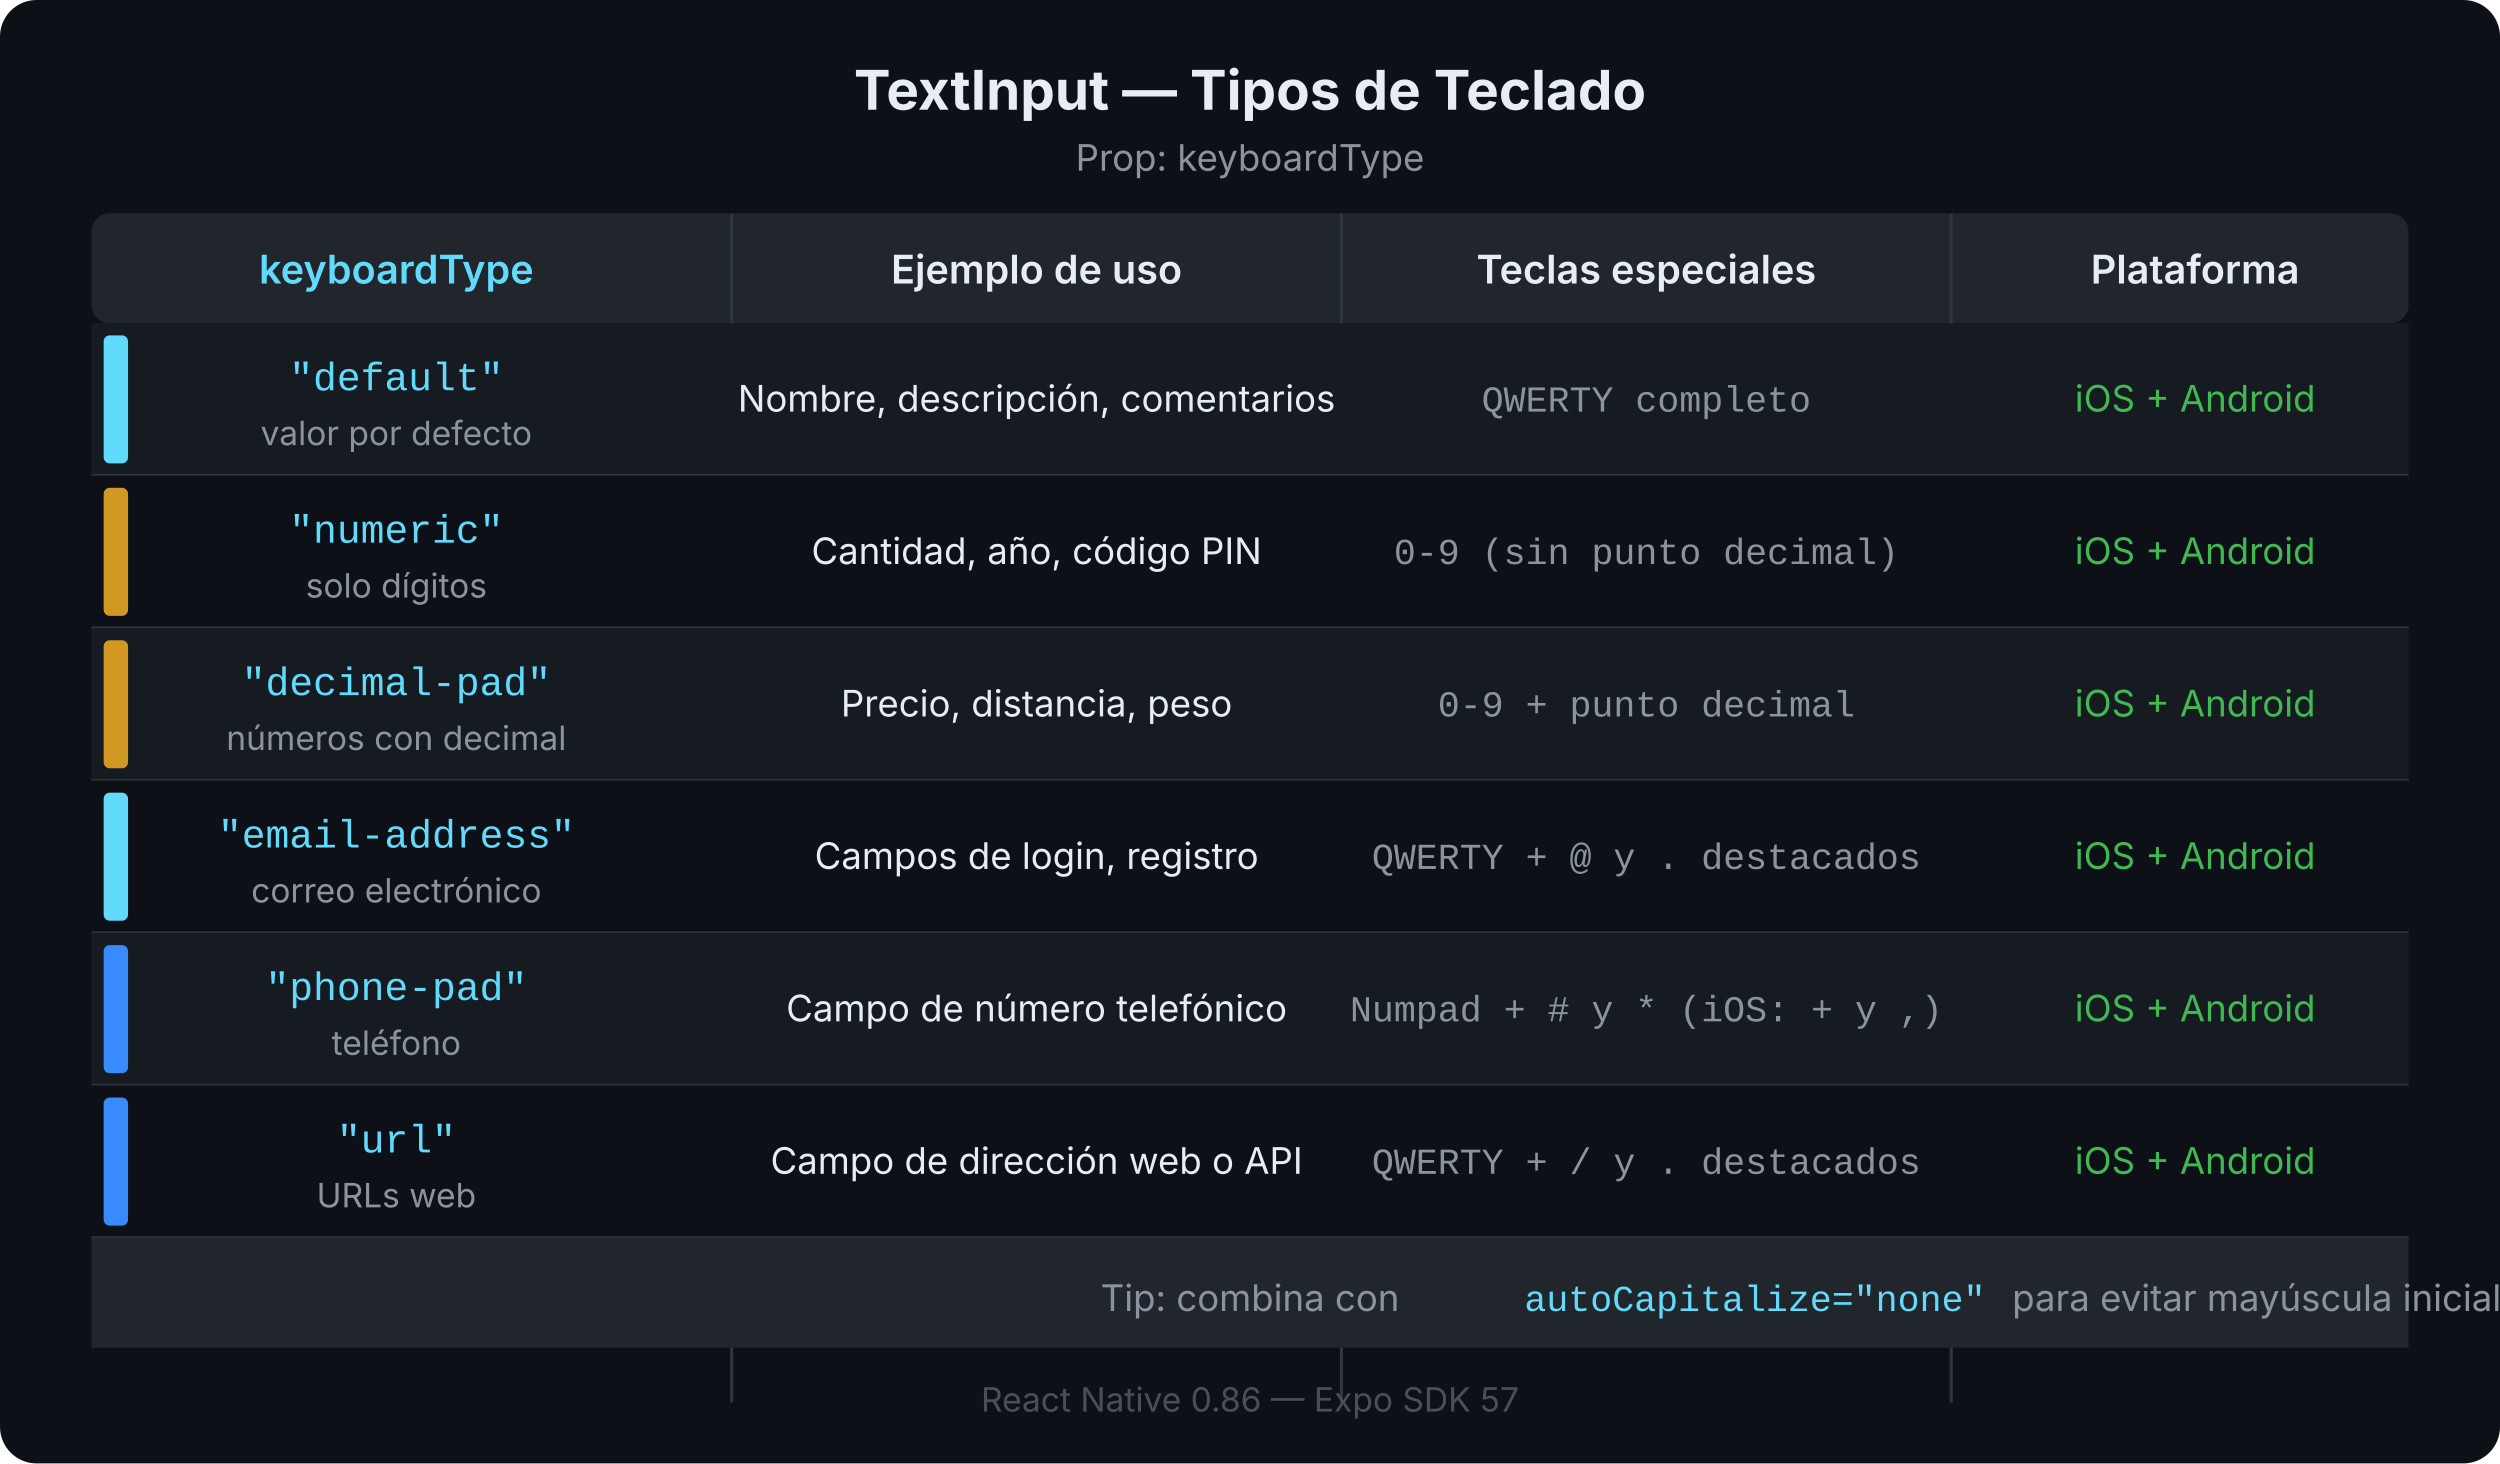
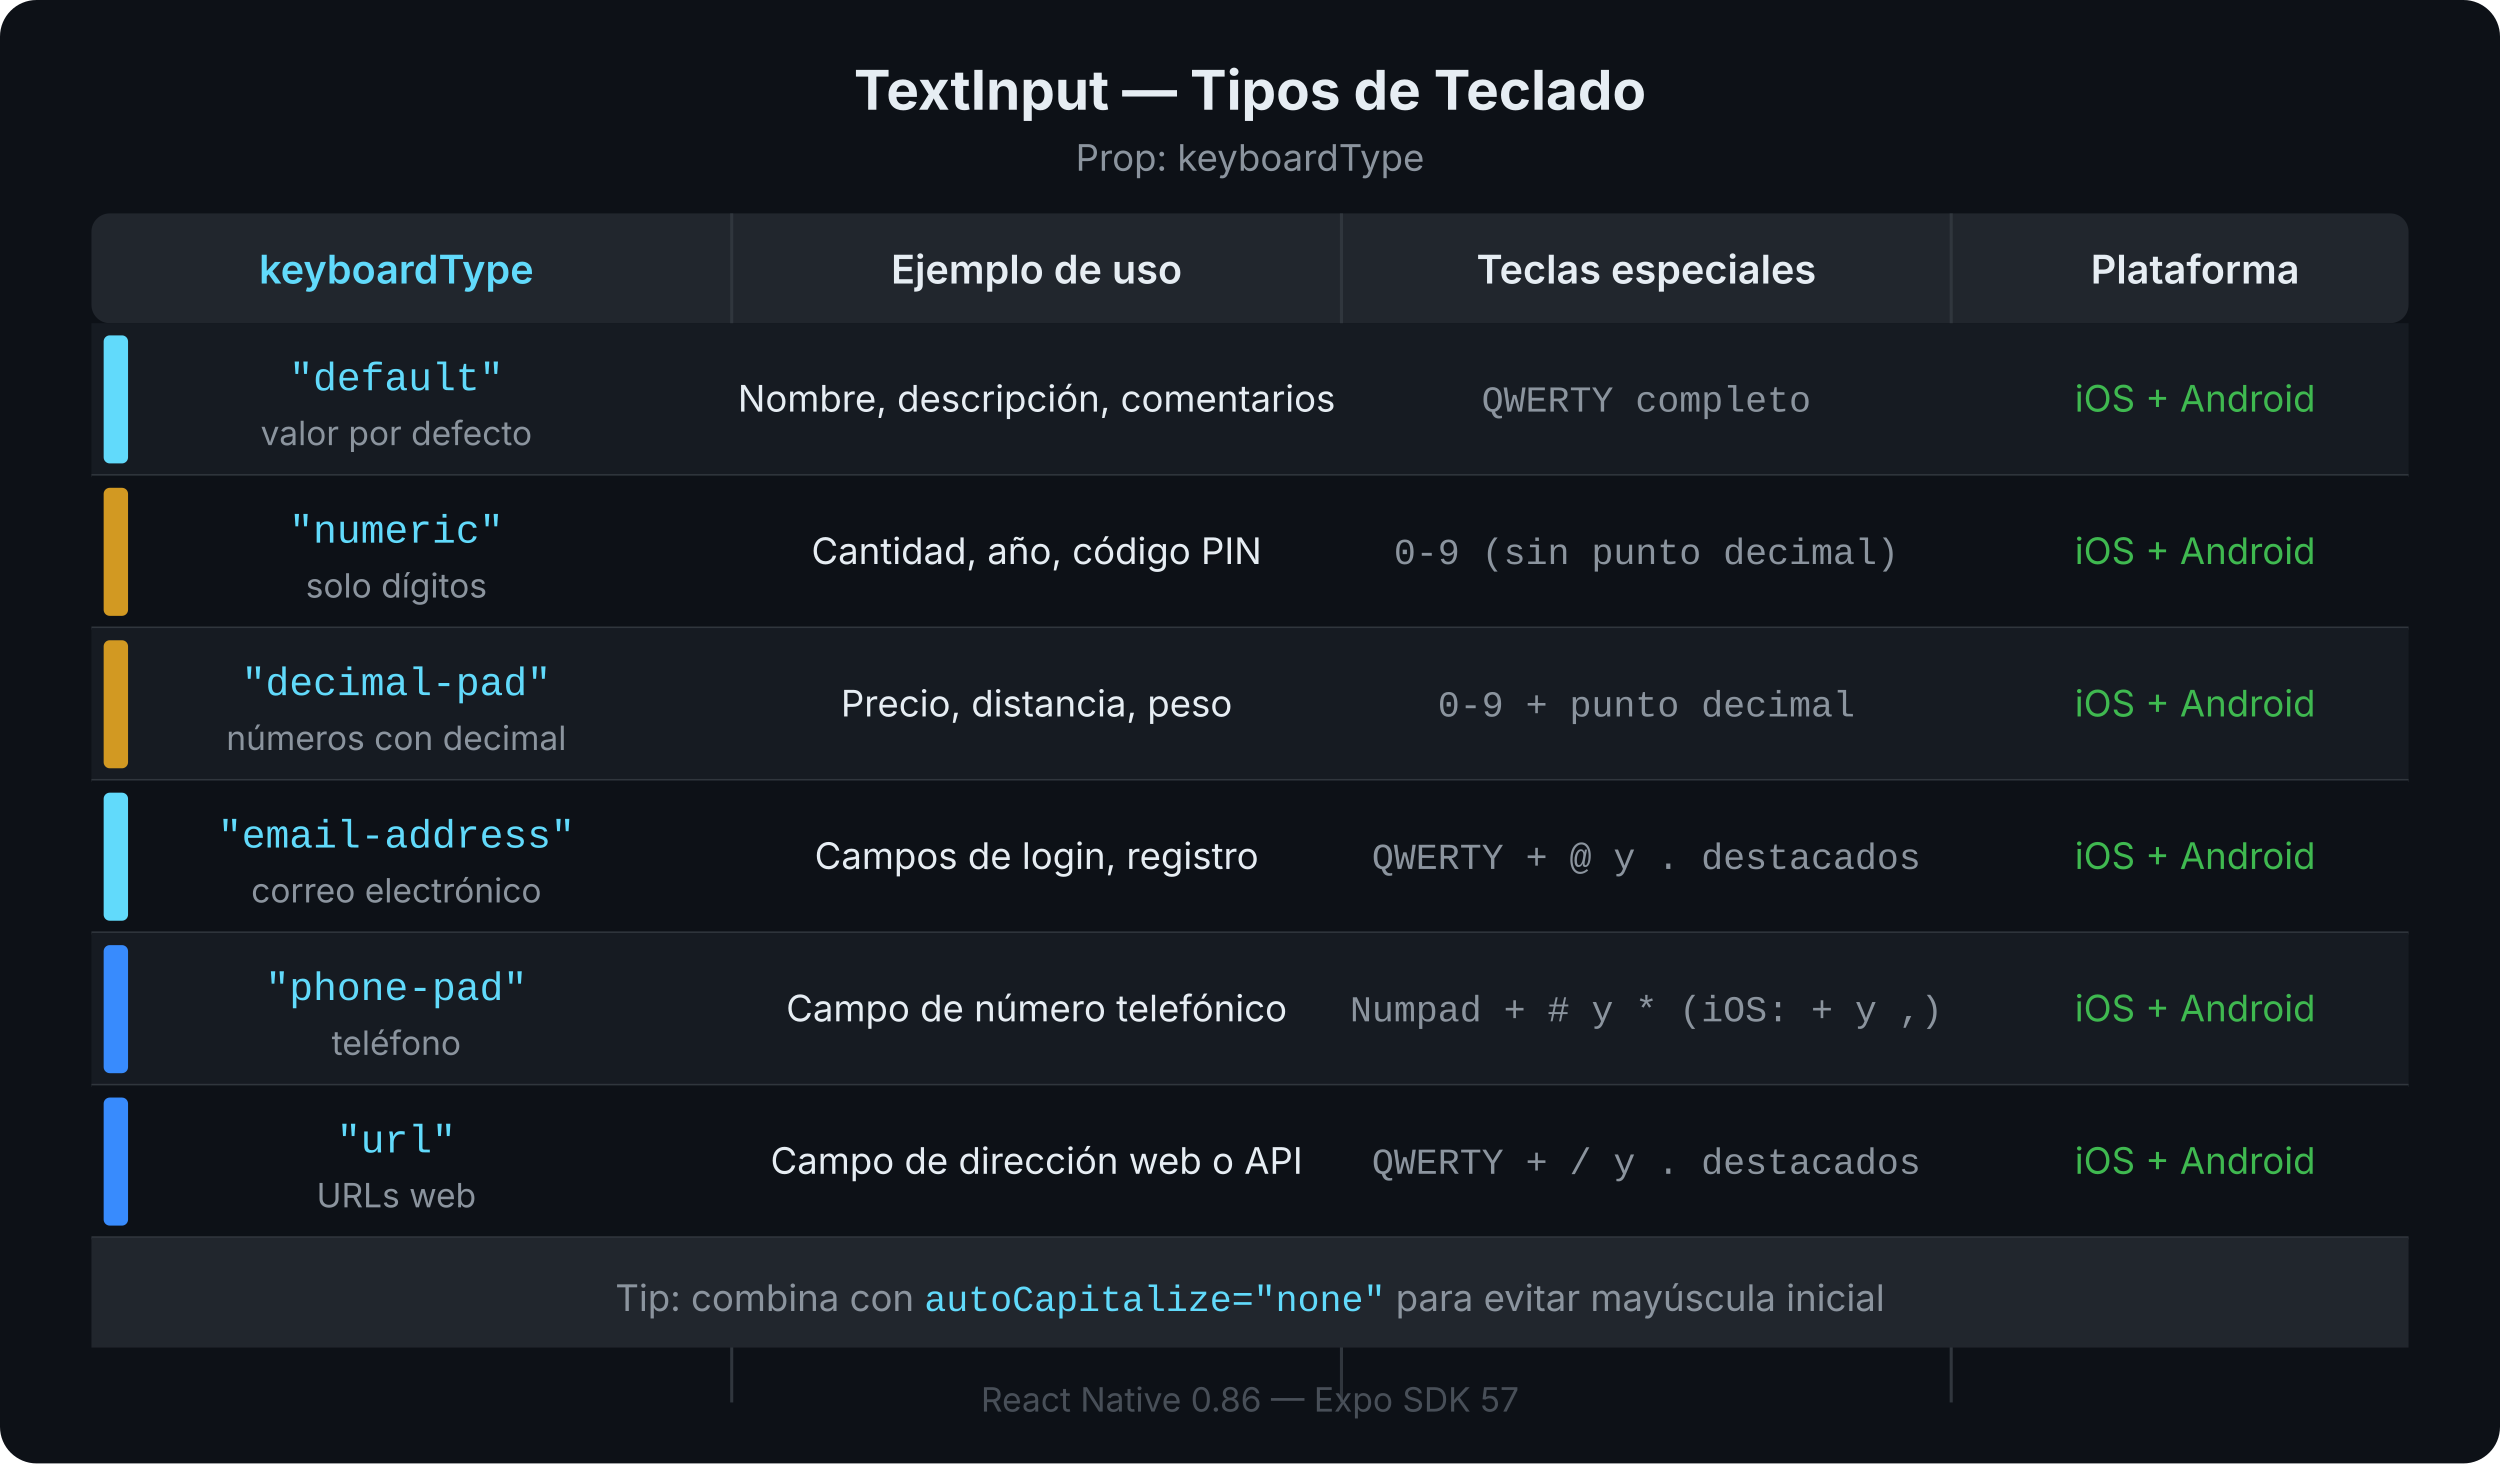
<svg xmlns="http://www.w3.org/2000/svg" viewBox="0 0 820 480" width="820" height="480" role="img" aria-labelledby="title desc">
  <rect width="820" height="480" fill="#0d1117" rx="12" />
  <text x="410" y="36" font-family="system-ui, -apple-system, sans-serif" font-size="18" font-weight="700" fill="#e6edf3" text-anchor="middle">TextInput — Tipos de Teclado</text>
  <text x="410" y="56" font-family="system-ui, -apple-system, sans-serif" font-size="12" fill="#8b949e" text-anchor="middle">Prop: keyboardType</text>
  <rect x="30" y="70" width="760" height="36" fill="#21262d" rx="6" />
  <text x="130" y="93" font-family="system-ui, -apple-system, sans-serif" font-size="13" font-weight="600" fill="#61DAFB" text-anchor="middle">keyboardType</text>
  <text x="340" y="93" font-family="system-ui, -apple-system, sans-serif" font-size="13" font-weight="600" fill="#e6edf3" text-anchor="middle">Ejemplo de uso</text>
  <text x="540" y="93" font-family="system-ui, -apple-system, sans-serif" font-size="13" font-weight="600" fill="#e6edf3" text-anchor="middle">Teclas especiales</text>
  <text x="720" y="93" font-family="system-ui, -apple-system, sans-serif" font-size="13" font-weight="600" fill="#e6edf3" text-anchor="middle">Plataforma</text>
  <line x1="240" y1="70" x2="240" y2="460" stroke="#30363d" stroke-width="1" />
  <line x1="440" y1="70" x2="440" y2="460" stroke="#30363d" stroke-width="1" />
  <line x1="640" y1="70" x2="640" y2="460" stroke="#30363d" stroke-width="1" />
  <rect x="30" y="106" width="760" height="50" fill="#161b22" rx="0" />
  <rect x="34" y="110" width="8" height="42" fill="#61DAFB" rx="2" />
  <text x="130" y="128" font-family="monospace, Courier New" font-size="13" fill="#61DAFB" text-anchor="middle">"default"</text>
  <text x="130" y="146" font-family="system-ui, -apple-system, sans-serif" font-size="11" fill="#8b949e" text-anchor="middle">valor por defecto</text>
  <text x="340" y="135" font-family="system-ui, -apple-system, sans-serif" font-size="12" fill="#e6edf3" text-anchor="middle">Nombre, descripción, comentarios</text>
  <text x="540" y="135" font-family="monospace, Courier New" font-size="12" fill="#8b949e" text-anchor="middle">QWERTY completo</text>
  <text x="720" y="135" font-family="system-ui, -apple-system, sans-serif" font-size="12" fill="#3fb950" text-anchor="middle">iOS + Android</text>
  <line x1="30" y1="156" x2="790" y2="156" stroke="#30363d" stroke-width="1" />
  <rect x="30" y="156" width="760" height="50" fill="#0d1117" rx="0" />
  <rect x="34" y="160" width="8" height="42" fill="#d29922" rx="2" />
  <text x="130" y="178" font-family="monospace, Courier New" font-size="13" fill="#61DAFB" text-anchor="middle">"numeric"</text>
  <text x="130" y="196" font-family="system-ui, -apple-system, sans-serif" font-size="11" fill="#8b949e" text-anchor="middle">solo dígitos</text>
  <text x="340" y="185" font-family="system-ui, -apple-system, sans-serif" font-size="12" fill="#e6edf3" text-anchor="middle">Cantidad, año, código PIN</text>
  <text x="540" y="185" font-family="monospace, Courier New" font-size="12" fill="#8b949e" text-anchor="middle">0-9 (sin punto decimal)</text>
  <text x="720" y="185" font-family="system-ui, -apple-system, sans-serif" font-size="12" fill="#3fb950" text-anchor="middle">iOS + Android</text>
  <line x1="30" y1="206" x2="790" y2="206" stroke="#30363d" stroke-width="1" />
  <rect x="30" y="206" width="760" height="50" fill="#161b22" rx="0" />
  <rect x="34" y="210" width="8" height="42" fill="#d29922" rx="2" />
  <text x="130" y="228" font-family="monospace, Courier New" font-size="13" fill="#61DAFB" text-anchor="middle">"decimal-pad"</text>
  <text x="130" y="246" font-family="system-ui, -apple-system, sans-serif" font-size="11" fill="#8b949e" text-anchor="middle">números con decimal</text>
  <text x="340" y="235" font-family="system-ui, -apple-system, sans-serif" font-size="12" fill="#e6edf3" text-anchor="middle">Precio, distancia, peso</text>
  <text x="540" y="235" font-family="monospace, Courier New" font-size="12" fill="#8b949e" text-anchor="middle">0-9 + punto decimal</text>
  <text x="720" y="235" font-family="system-ui, -apple-system, sans-serif" font-size="12" fill="#3fb950" text-anchor="middle">iOS + Android</text>
  <line x1="30" y1="256" x2="790" y2="256" stroke="#30363d" stroke-width="1" />
  <rect x="30" y="256" width="760" height="50" fill="#0d1117" rx="0" />
  <rect x="34" y="260" width="8" height="42" fill="#61DAFB" rx="2" />
  <text x="130" y="278" font-family="monospace, Courier New" font-size="13" fill="#61DAFB" text-anchor="middle">"email-address"</text>
  <text x="130" y="296" font-family="system-ui, -apple-system, sans-serif" font-size="11" fill="#8b949e" text-anchor="middle">correo electrónico</text>
  <text x="340" y="285" font-family="system-ui, -apple-system, sans-serif" font-size="12" fill="#e6edf3" text-anchor="middle">Campos de login, registro</text>
  <text x="540" y="285" font-family="monospace, Courier New" font-size="12" fill="#8b949e" text-anchor="middle">QWERTY + @ y . destacados</text>
  <text x="720" y="285" font-family="system-ui, -apple-system, sans-serif" font-size="12" fill="#3fb950" text-anchor="middle">iOS + Android</text>
  <line x1="30" y1="306" x2="790" y2="306" stroke="#30363d" stroke-width="1" />
  <rect x="30" y="306" width="760" height="50" fill="#161b22" rx="0" />
  <rect x="34" y="310" width="8" height="42" fill="#388bfd" rx="2" />
  <text x="130" y="328" font-family="monospace, Courier New" font-size="13" fill="#61DAFB" text-anchor="middle">"phone-pad"</text>
  <text x="130" y="346" font-family="system-ui, -apple-system, sans-serif" font-size="11" fill="#8b949e" text-anchor="middle">teléfono</text>
  <text x="340" y="335" font-family="system-ui, -apple-system, sans-serif" font-size="12" fill="#e6edf3" text-anchor="middle">Campo de número telefónico</text>
  <text x="540" y="335" font-family="monospace, Courier New" font-size="12" fill="#8b949e" text-anchor="middle">Numpad + # y * (iOS: + y ,)</text>
  <text x="720" y="335" font-family="system-ui, -apple-system, sans-serif" font-size="12" fill="#3fb950" text-anchor="middle">iOS + Android</text>
  <line x1="30" y1="356" x2="790" y2="356" stroke="#30363d" stroke-width="1" />
  <rect x="30" y="356" width="760" height="50" fill="#0d1117" rx="0" />
  <rect x="34" y="360" width="8" height="42" fill="#388bfd" rx="2" />
  <text x="130" y="378" font-family="monospace, Courier New" font-size="13" fill="#61DAFB" text-anchor="middle">"url"</text>
  <text x="130" y="396" font-family="system-ui, -apple-system, sans-serif" font-size="11" fill="#8b949e" text-anchor="middle">URLs web</text>
  <text x="340" y="385" font-family="system-ui, -apple-system, sans-serif" font-size="12" fill="#e6edf3" text-anchor="middle">Campo de dirección web o API</text>
  <text x="540" y="385" font-family="monospace, Courier New" font-size="12" fill="#8b949e" text-anchor="middle">QWERTY + / y . destacados</text>
  <text x="720" y="385" font-family="system-ui, -apple-system, sans-serif" font-size="12" fill="#3fb950" text-anchor="middle">iOS + Android</text>
  <line x1="30" y1="406" x2="790" y2="406" stroke="#30363d" stroke-width="1" />
  <rect x="30" y="406" width="760" height="36" fill="#21262d" rx="0" style="border-radius: 0 0 6px 6px" />
-   <text x="410" y="430" font-family="system-ui, -apple-system, sans-serif" font-size="12" fill="#8b949e" text-anchor="middle">Tip: combina con  </text>
-   <text x="500" y="430" font-family="monospace, Courier New" font-size="12" fill="#61DAFB">autoCapitalize="none"</text>
-   <text x="660" y="430" font-family="system-ui, -apple-system, sans-serif" font-size="12" fill="#8b949e"> para evitar mayúscula inicial</text>
+   <text x="410" y="430" text-anchor="middle" font-family="system-ui, -apple-system, sans-serif" font-size="12" fill="#8b949e">Tip: combina con <tspan font-family="monospace, Courier New" fill="#61DAFB">autoCapitalize="none"</tspan> para evitar mayúscula inicial</text>
  <text x="410" y="463" font-family="system-ui, -apple-system, sans-serif" font-size="11" fill="#484f58" text-anchor="middle">React Native 0.86 — Expo SDK 57</text>
</svg>
